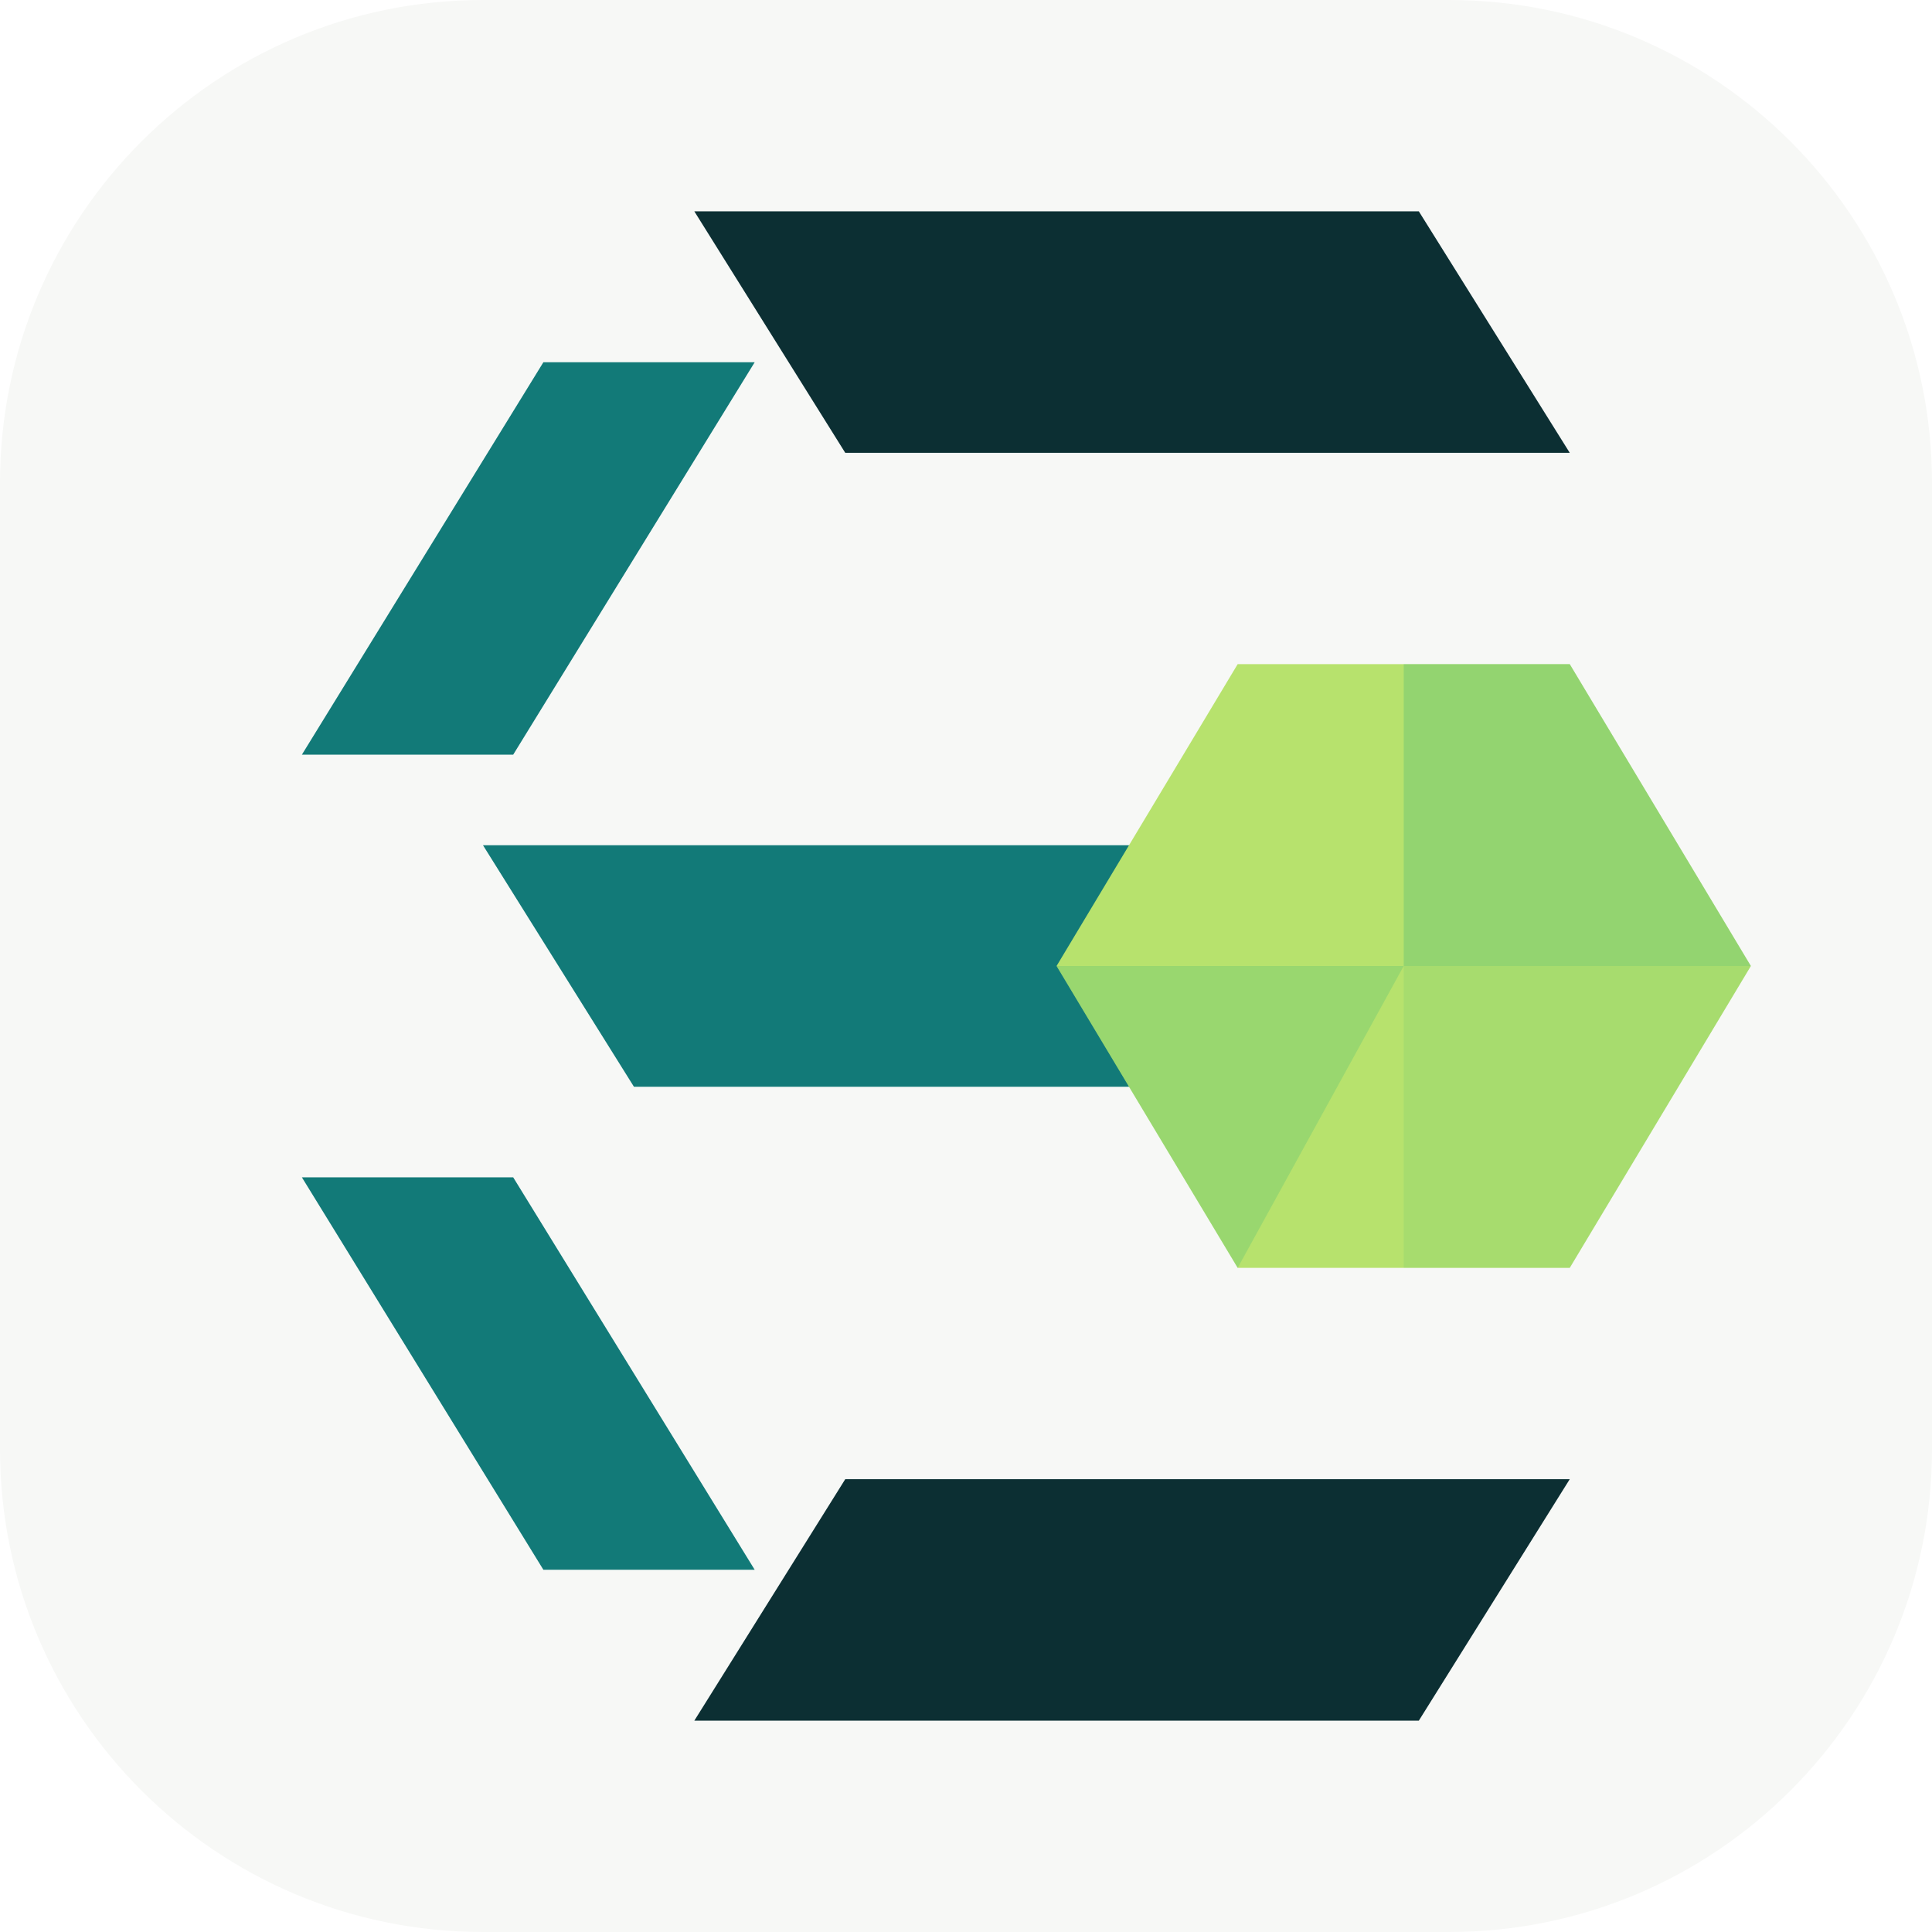
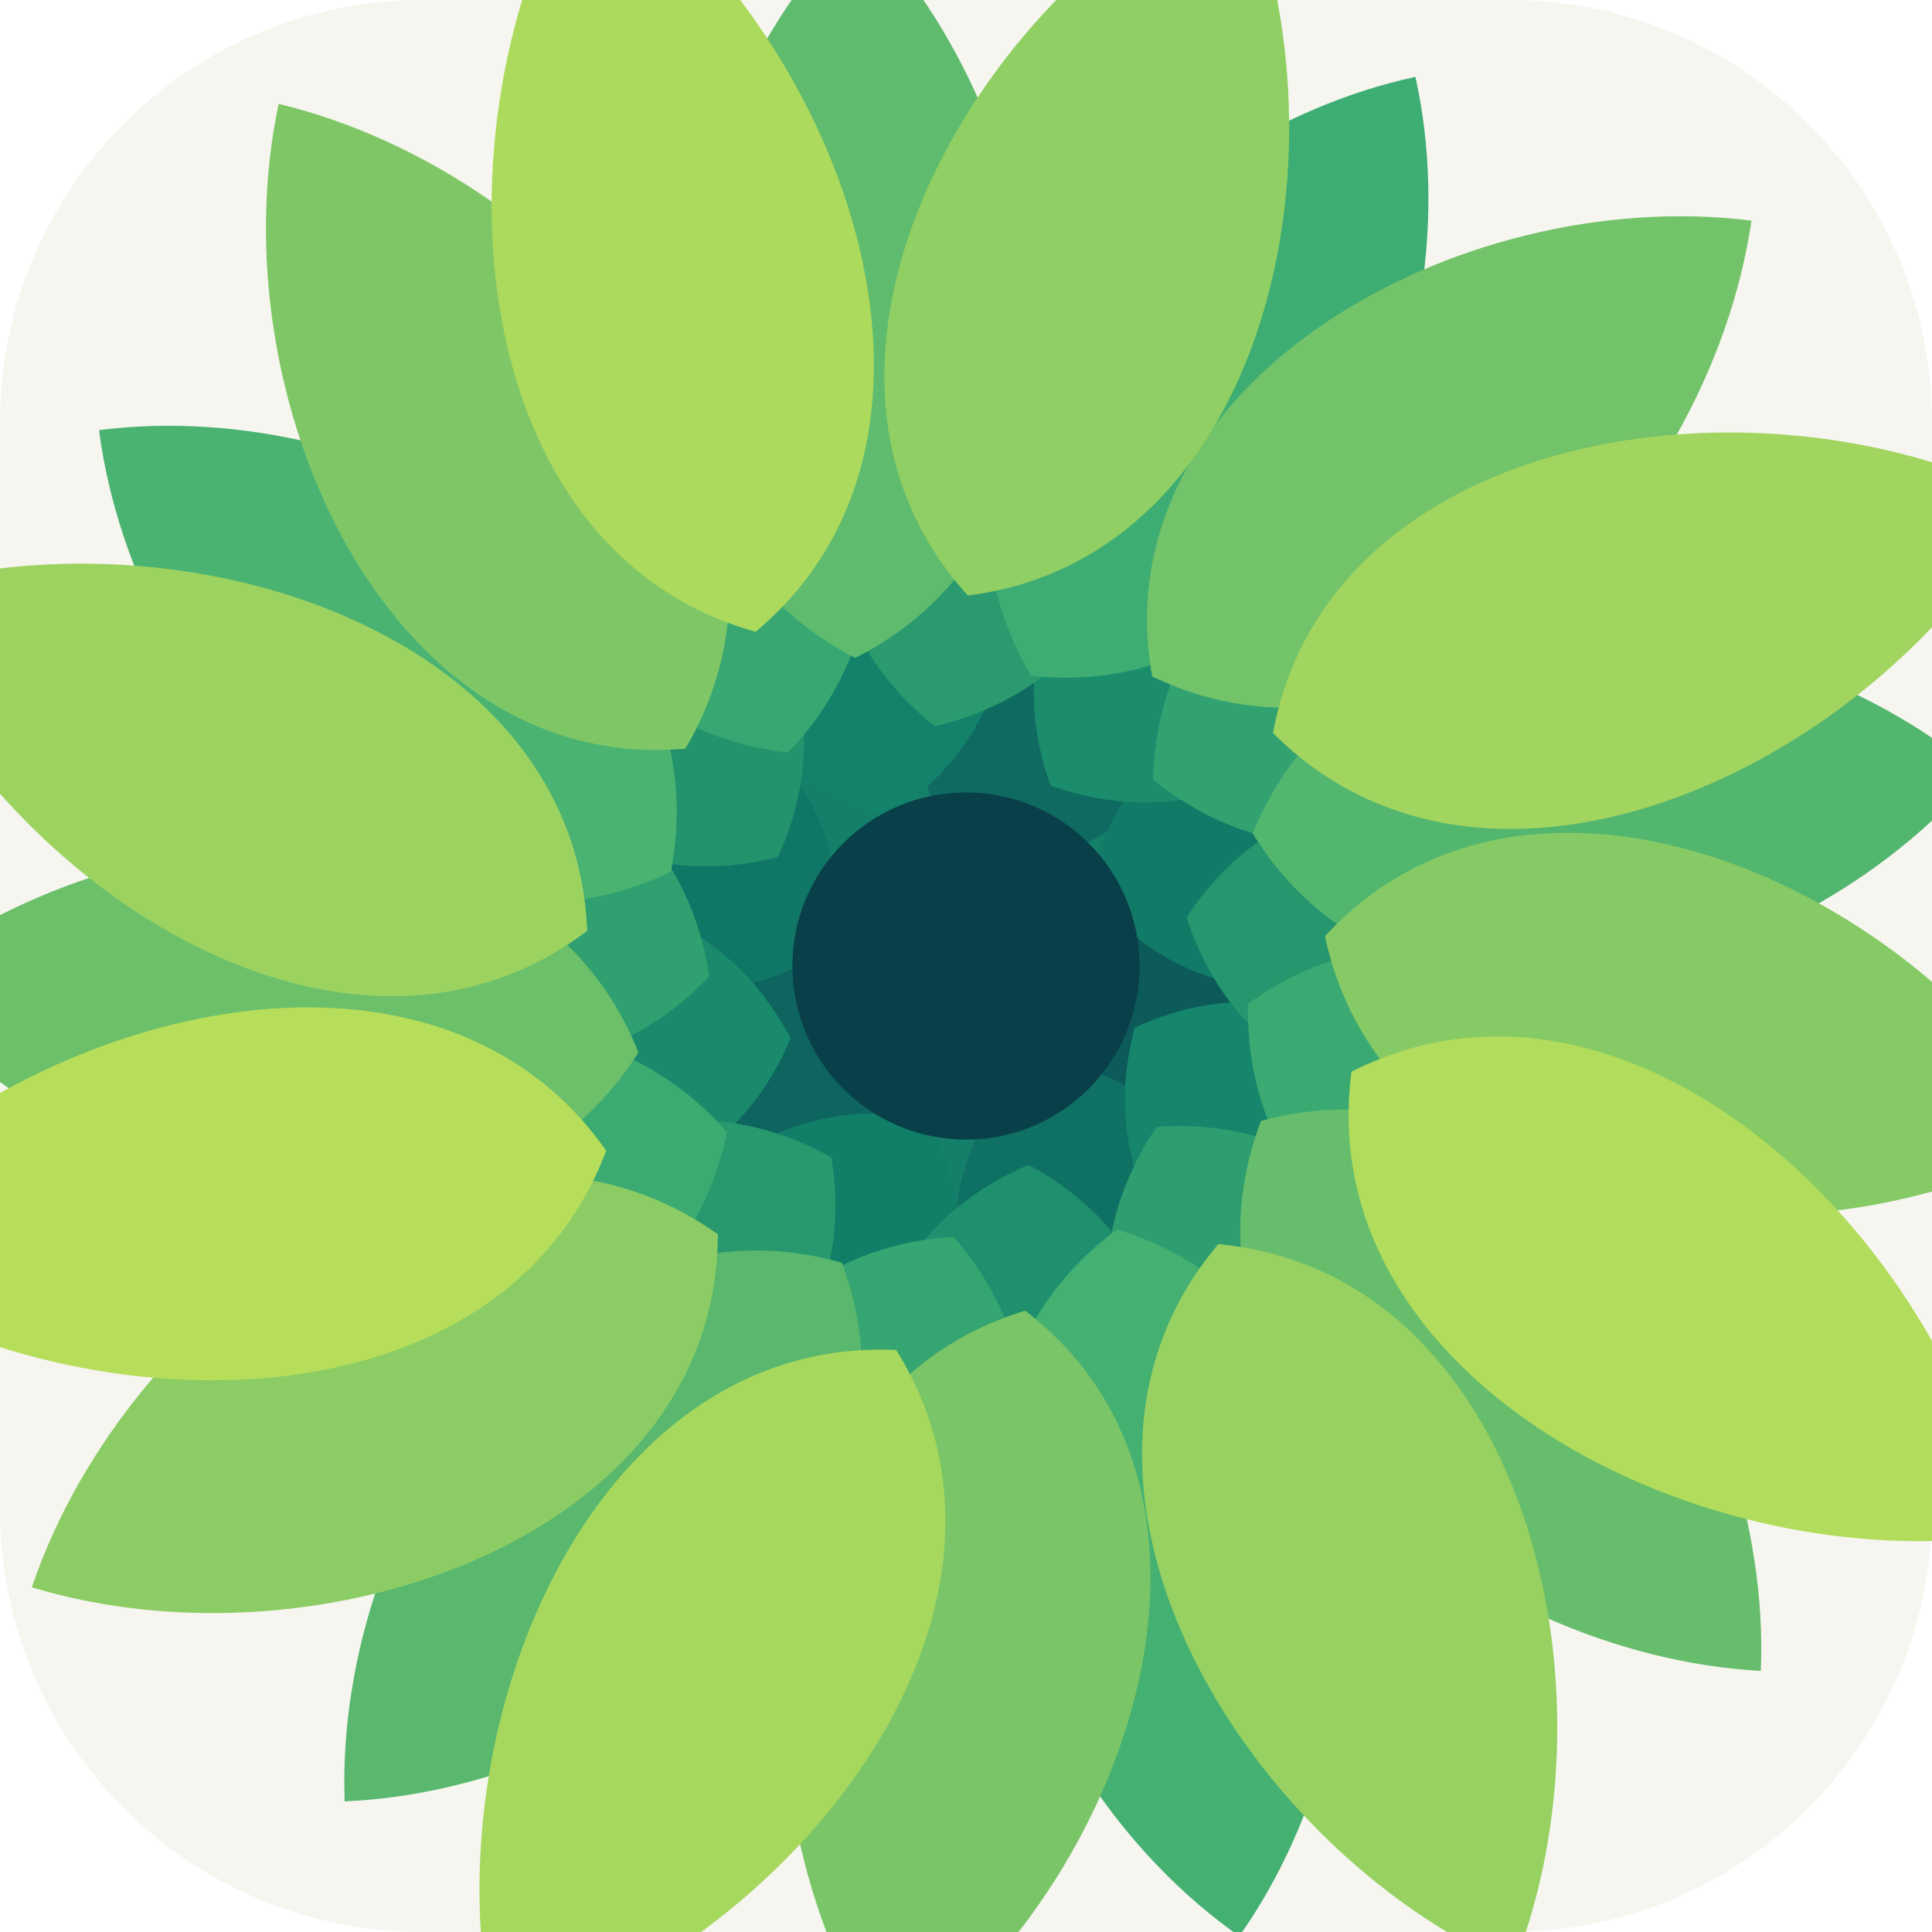
- <svg xmlns="http://www.w3.org/2000/svg" viewBox="0 0 64 64" role="img" aria-label="Ecosys favicon" preserveAspectRatio="xMidYMid meet">
-   <rect width="64" height="64" rx="16" fill="#F7F8F6" />
-   <g transform="translate(1 1) scale(.5)" fill="none" shape-rendering="geometricPrecision">
-     <path d="M44 12H92L102 28H54Z" fill="#0C2F33" />
-     <path d="M18 48L34 22H48L32 48Z" fill="#127A78" />
-     <path d="M30 54H74L84 70H40Z" fill="#127A78" />
-     <path d="M18 76H32L48 102H34Z" fill="#127A78" />
-     <path d="M54 96H102L92 112H44Z" fill="#0C2F33" />
-     <path d="M80 42H102L114 62L102 82H80L68 62Z" fill="#B7E26D" />
-     <path d="M91 42H102L114 62H91Z" fill="#11A67A" opacity=".22" />
-     <path d="M68 62H91L80 82Z" fill="#11A67A" opacity=".18" />
-     <path d="M91 62H114L102 82H91Z" fill="#11A67A" opacity=".1" />
+ <svg xmlns="http://www.w3.org/2000/svg" viewBox="0 0 64 64" role="img" aria-label="Ecosys">
+   <rect width="64" height="64" rx="14" fill="#F6F5EF" />
+   <g transform="translate(32 32) scale(0.46)">
+     <circle cx="0" cy="0" r="30" fill="#15806A" />
+     <path d="M0,0 C6.13,-13.99 24.53,-10.91 34.07,0 C24.53,10.91 6.13,13.99 0,0 Z" transform="translate(3.42,0.0) rotate(20.0)" fill="#0C5A5A" />
+     <path d="M0,0 C6.54,-14.70 26.16,-11.47 36.33,0 C26.16,11.47 6.54,14.70 0,0 Z" transform="translate(-4.11,3.77) rotate(157.51)" fill="#0E645E" />
+     <path d="M0,0 C6.82,-15.17 27.27,-11.83 37.87,0 C27.27,11.83 6.82,15.17 0,0 Z" transform="translate(0.62,-7.08) rotate(295.02)" fill="#0F6B61" />
+     <path d="M0,0 C7.04,-15.53 28.16,-12.11 39.11,0 C28.16,12.11 7.04,15.53 0,0 Z" transform="translate(5.09,6.64) rotate(432.52)" fill="#0F7163" />
+     <path d="M0,0 C7.23,-15.83 28.93,-12.35 40.18,0 C28.93,12.35 7.23,15.83 0,0 Z" transform="translate(-9.31,-1.65) rotate(570.03)" fill="#107665" />
+     <path d="M0,0 C7.40,-16.09 29.61,-12.55 41.12,0 C29.61,12.55 7.40,16.09 0,0 Z" transform="translate(8.81,-5.6) rotate(707.54)" fill="#117B67" />
+     <path d="M0,0 C7.55,-16.32 30.22,-12.73 41.97,0 C30.22,12.73 7.55,16.32 0,0 Z" transform="translate(-2.94,10.94) rotate(845.05)" fill="#117F68" />
+     <path d="M0,0 C7.70,-16.53 30.79,-12.89 42.76,0 C30.79,12.89 7.70,16.53 0,0 Z" transform="translate(-5.6,-10.79) rotate(982.55)" fill="#12836A" />
+     <path d="M0,0 C7.83,-16.72 31.31,-13.04 43.49,0 C31.31,13.04 7.83,16.72 0,0 Z" transform="translate(12.15,4.44) rotate(1120.06)" fill="#15866B" />
+     <path d="M0,0 C7.95,-16.89 31.80,-13.17 44.17,0 C31.80,13.17 7.95,16.89 0,0 Z" transform="translate(-12.63,5.21) rotate(1257.57)" fill="#198A6B" />
+     <path d="M0,0 C8.07,-17.06 32.27,-13.31 44.82,0 C32.27,13.31 8.07,17.06 0,0 Z" transform="translate(6.09,-13.0) rotate(1395.08)" fill="#1C8D6C" />
+     <path d="M0,0 C8.18,-17.21 32.71,-13.42 45.43,0 C32.71,13.42 8.18,17.21 0,0 Z" transform="translate(4.5,14.33) rotate(1532.59)" fill="#1F906D" />
+     <path d="M0,0 C8.28,-17.35 33.13,-13.53 46.02,0 C33.13,13.53 8.28,17.35 0,0 Z" transform="translate(-13.54,-7.85) rotate(1670.09)" fill="#23936D" />
+     <path d="M0,0 C8.38,-17.48 33.54,-13.63 46.58,0 C33.54,13.63 8.38,17.48 0,0 Z" transform="translate(15.88,-3.49) rotate(1807.6)" fill="#25966E" />
+     <path d="M0,0 C8.48,-17.61 33.92,-13.74 47.11,0 C33.92,13.74 8.48,17.61 0,0 Z" transform="translate(-9.69,13.79) rotate(1945.11)" fill="#28986E" />
+     <path d="M0,0 C8.57,-17.73 34.29,-13.83 47.63,0 C34.29,13.83 8.57,17.73 0,0 Z" transform="translate(-2.24,-17.27) rotate(2082.62)" fill="#2B9B6F" />
+     <path d="M0,0 C8.66,-17.84 34.65,-13.92 48.13,0 C34.65,13.92 8.66,17.84 0,0 Z" transform="translate(13.74,11.58) rotate(2220.12)" fill="#2E9D70" />
+     <path d="M0,0 C8.75,-17.95 35.01,-14.00 48.62,0 C35.01,14.00 8.75,17.95 0,0 Z" transform="translate(-18.49,0.76) rotate(2357.63)" fill="#30A070" />
+     <path d="M0,0 C8.83,-18.05 35.34,-14.08 49.08,0 C35.34,14.08 8.83,18.05 0,0 Z" transform="translate(13.48,-13.42) rotate(2495.14)" fill="#33A271" />
+     <path d="M0,0 C8.92,-18.15 35.67,-14.16 49.54,0 C35.67,14.16 8.92,18.15 0,0 Z" transform="translate(-0.9,19.5) rotate(2632.65)" fill="#35A571" />
+     <path d="M0,0 C9.00,-18.24 35.99,-14.23 49.98,0 C35.99,14.23 9.00,18.24 0,0 Z" transform="translate(-12.82,-15.37) rotate(2770.16)" fill="#38A772" />
+     <path d="M0,0 C9.07,-18.33 36.30,-14.30 50.41,0 C36.30,14.30 9.07,18.33 0,0 Z" transform="translate(20.31,2.73) rotate(2907.66)" fill="#3AA972" />
+     <path d="M0,0 C9.15,-18.42 36.60,-14.37 50.83,0 C36.60,14.37 9.15,18.42 0,0 Z" transform="translate(-17.21,11.97) rotate(3045.17)" fill="#3CAB72" />
+     <path d="M0,0 C9.22,-18.51 36.89,-14.44 51.24,0 C36.89,14.44 9.22,18.51 0,0 Z" transform="translate(4.7,-20.9) rotate(3182.68)" fill="#3EAD73" />
+     <path d="M0,0 C9.30,-18.59 37.18,-14.50 51.64,0 C37.18,14.50 9.30,18.59 0,0 Z" transform="translate(10.88,18.98) rotate(3320.19)" fill="#44B072" />
+     <path d="M0,0 C9.37,-18.66 37.46,-14.55 52.03,0 C37.46,14.55 9.37,18.66 0,0 Z" transform="translate(-21.26,-6.78) rotate(3457.69)" fill="#4BB371" />
+     <path d="M0,0 C9.44,-18.74 37.74,-14.62 52.42,0 C37.74,14.62 9.44,18.74 0,0 Z" transform="translate(20.65,-9.54) rotate(3595.2)" fill="#52B66F" />
+     <path d="M0,0 C9.50,-18.81 38.01,-14.67 52.79,0 C38.01,14.67 9.50,18.81 0,0 Z" transform="translate(-8.94,21.37) rotate(3732.71)" fill="#59B86E" />
+     <path d="M0,0 C9.57,-18.88 38.28,-14.73 53.16,0 C38.28,14.73 9.57,18.88 0,0 Z" transform="translate(-7.98,-22.19) rotate(3870.22)" fill="#5FBB6D" />
+     <path d="M0,0 C9.63,-18.95 38.53,-14.78 53.52,0 C38.53,14.78 9.63,18.95 0,0 Z" transform="translate(21.24,11.16) rotate(4007.73)" fill="#66BD6B" />
+     <path d="M0,0 C9.70,-19.02 38.79,-14.84 53.88,0 C38.79,14.84 9.70,19.02 0,0 Z" transform="translate(-23.59,6.22) rotate(4145.23)" fill="#6CC06A" />
+     <path d="M0,0 C9.76,-19.08 39.04,-14.88 54.22,0 C39.04,14.88 9.76,19.08 0,0 Z" transform="translate(13.41,-20.85) rotate(4282.74)" fill="#72C369" />
+     <path d="M0,0 C9.82,-19.14 39.29,-14.93 54.57,0 C39.29,14.93 9.82,19.14 0,0 Z" transform="translate(4.26,24.82) rotate(4420.25)" fill="#79C567" />
+     <path d="M0,0 C9.88,-19.20 39.53,-14.98 54.90,0 C39.53,14.98 9.88,19.20 0,0 Z" transform="translate(-20.21,-15.65) rotate(4557.76)" fill="#7FC766" />
+     <path d="M0,0 C9.94,-19.26 39.77,-15.02 55.23,0 C39.77,15.02 9.94,19.26 0,0 Z" transform="translate(25.85,-2.14) rotate(4695.26)" fill="#85CA65" />
+     <path d="M0,0 C10.00,-19.32 40.00,-15.07 55.56,0 C40.00,15.07 10.00,19.32 0,0 Z" transform="translate(-17.87,19.32) rotate(4832.77)" fill="#8BCC64" />
+     <path d="M0,0 C10.06,-19.37 40.23,-15.11 55.88,0 C40.23,15.11 10.06,19.37 0,0 Z" transform="translate(0.13,-26.68) rotate(4970.28)" fill="#90CF63" />
+     <path d="M0,0 C10.12,-19.43 40.46,-15.16 56.20,0 C40.46,15.16 10.12,19.43 0,0 Z" transform="translate(18.17,20.03) rotate(5107.79)" fill="#96D162" />
+     <path d="M0,0 C10.17,-19.48 40.69,-15.19 56.51,0 C40.69,15.19 10.17,19.48 0,0 Z" transform="translate(-27.28,-2.53) rotate(5245.3)" fill="#9CD360" />
+     <path d="M0,0 C10.23,-19.53 40.90,-15.23 56.81,0 C40.90,15.23 10.23,19.53 0,0 Z" transform="translate(22.11,-16.78) rotate(5382.8)" fill="#A1D55F" />
+     <path d="M0,0 C10.28,-19.58 41.13,-15.27 57.12,0 C41.13,15.27 10.28,19.58 0,0 Z" transform="translate(-5.03,27.65) rotate(5520.31)" fill="#A7D85E" />
+     <path d="M0,0 C10.33,-19.63 41.34,-15.31 57.41,0 C41.34,15.31 10.33,19.63 0,0 Z" transform="translate(-15.15,-24.07) rotate(5657.82)" fill="#ACDA5D" />
+     <path d="M0,0 C10.39,-19.67 41.55,-15.34 57.71,0 C41.55,15.34 10.39,19.67 0,0 Z" transform="translate(27.76,7.61) rotate(5795.33)" fill="#B2DC5C" />
+     <path d="M0,0 C10.44,-19.72 41.76,-15.38 58.00,0 C41.76,15.38 10.44,19.72 0,0 Z" transform="translate(-25.91,13.3) rotate(5932.83)" fill="#B7DE5B" />
+     <circle cx="0" cy="0" r="12.5" fill="#093F49" />
  </g>
</svg>
